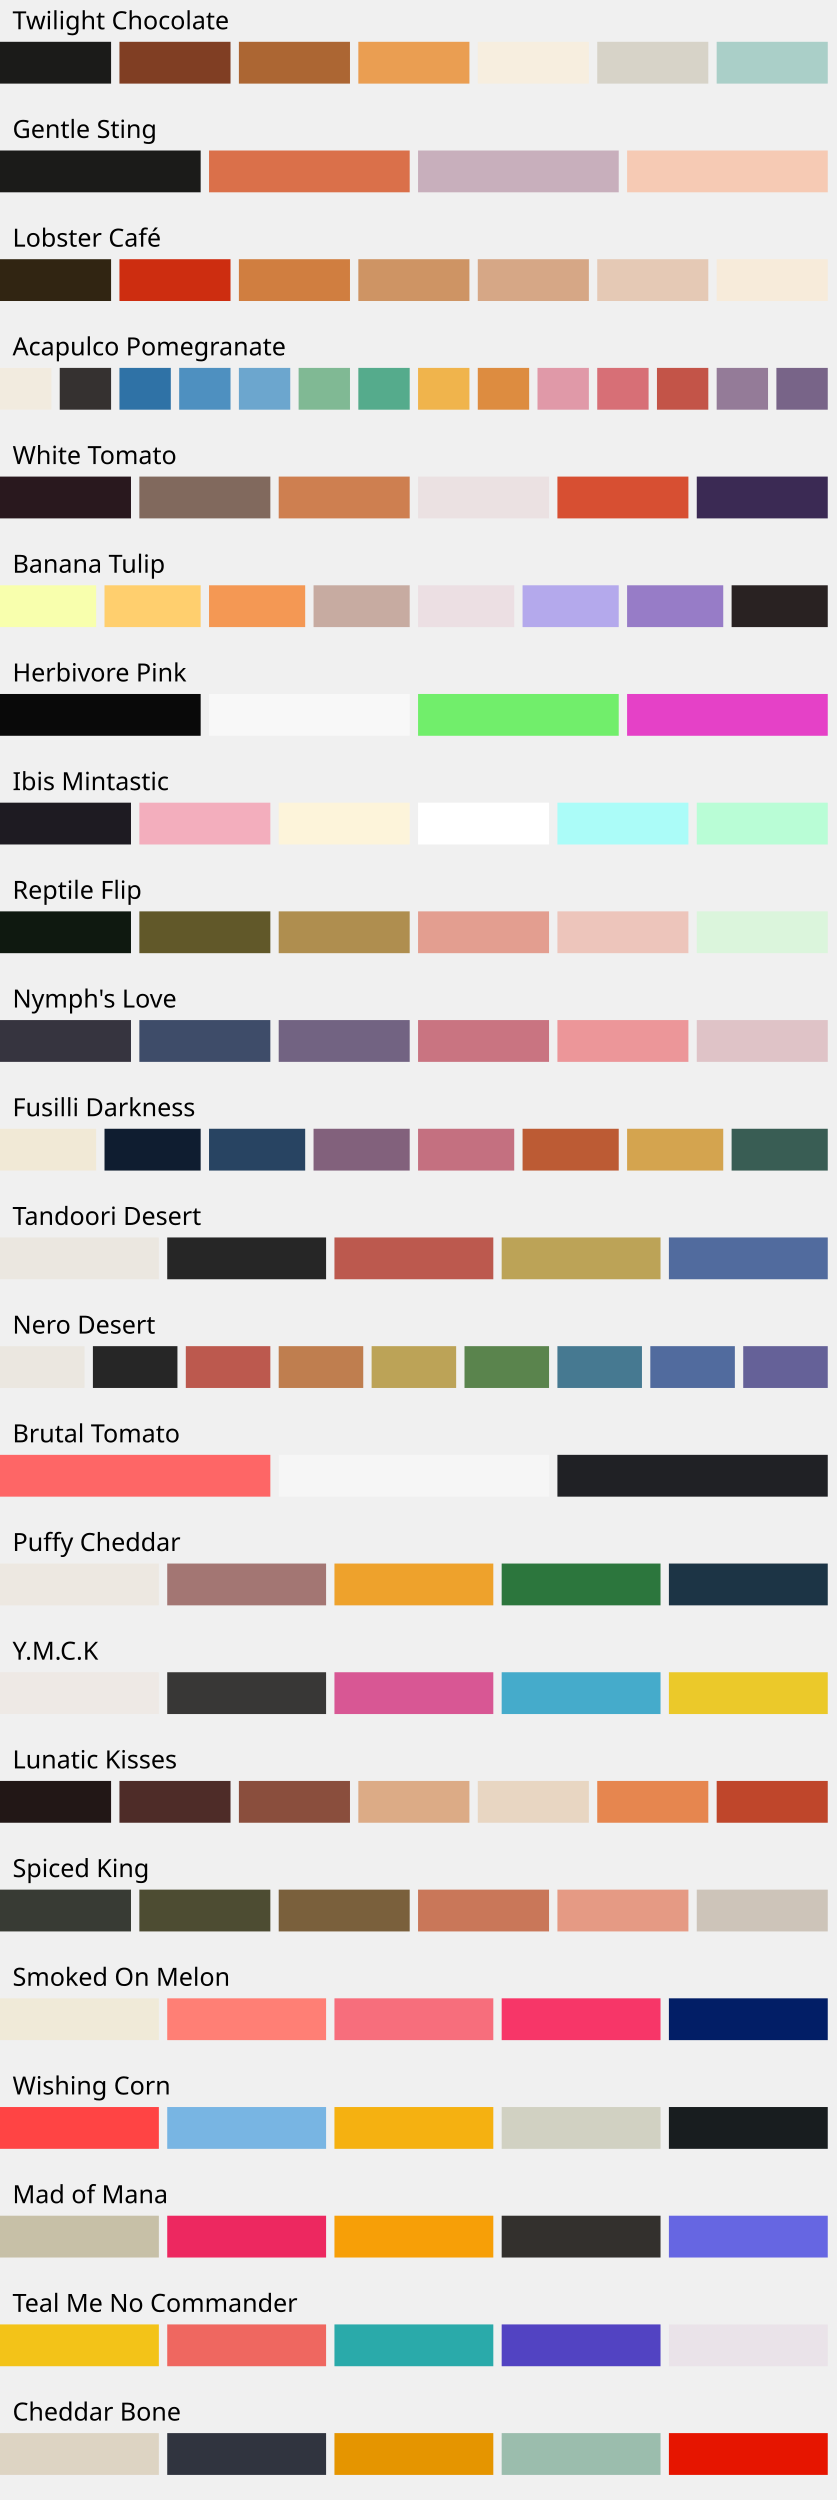
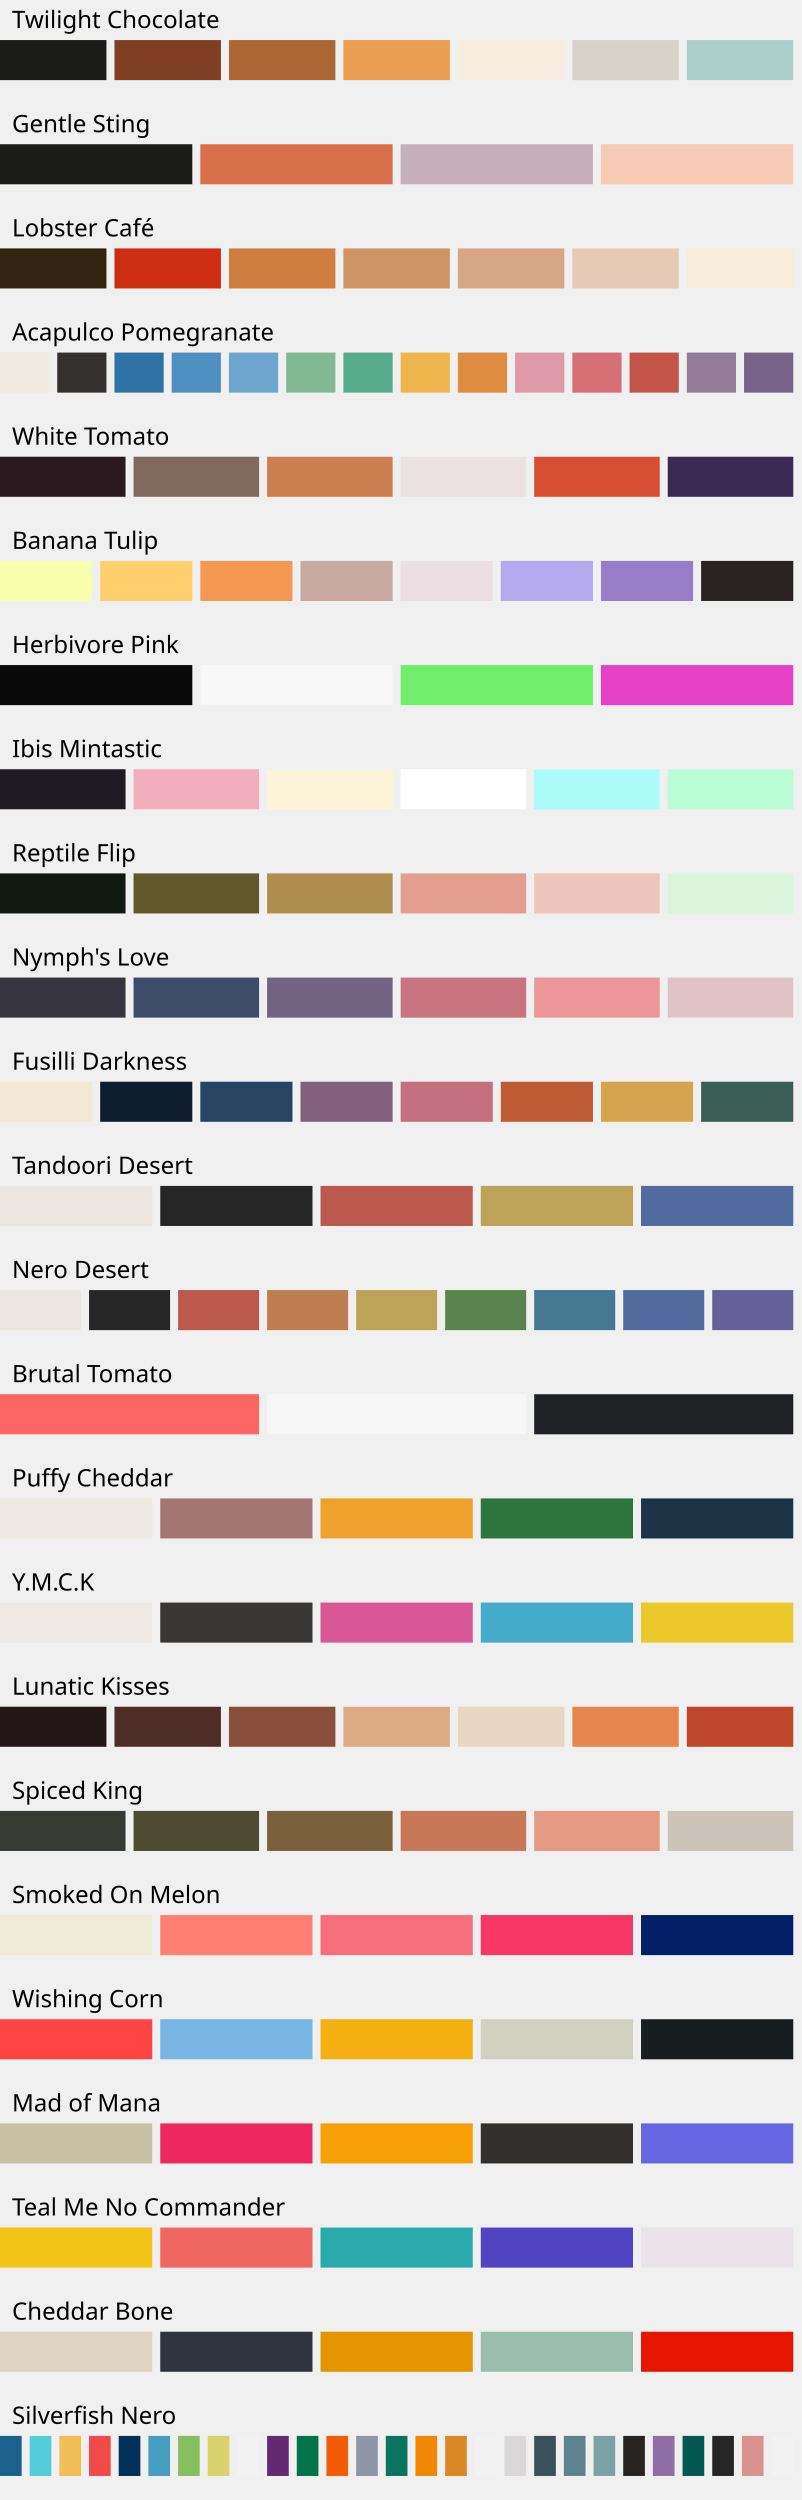
- <svg xmlns="http://www.w3.org/2000/svg" viewBox="0 0 200 598">
+ <svg xmlns="http://www.w3.org/2000/svg" viewBox="0 0 200 624">
  <style>
        text {
  font-family: sans-serif;
  font-weight: 400;
  font-style: normal;
}
        text {
          font-size: 6px;
        }
      </style>
  <text y="7" x="3">Twilight Chocolate</text>
  <rect width="26.571" height="10" y="10" x="0" fill="#1b1b19" />
  <rect width="26.571" height="10" y="10" x="28.571" fill="#803e23" />
  <rect width="26.571" height="10" y="10" x="57.143" fill="#ac6633" />
  <rect width="26.571" height="10" y="10" x="85.714" fill="#ea9e52" />
  <rect width="26.571" height="10" y="10" x="114.286" fill="#f7eedf" />
  <rect width="26.571" height="10" y="10" x="142.857" fill="#d7d3c8" />
  <rect width="26.571" height="10" y="10" x="171.429" fill="#aacfc8" />
  <text y="33" x="3">Gentle Sting</text>
  <rect width="48" height="10" y="36" x="0" fill="#1b1b19" />
  <rect width="48" height="10" y="36" x="50" fill="#da704a" />
  <rect width="48" height="10" y="36" x="100" fill="#c8afbc" />
  <rect width="48" height="10" y="36" x="150" fill="#f6cab4" />
  <text y="59" x="3">Lobster Café</text>
  <rect width="26.571" height="10" y="62" x="0" fill="#312512" />
  <rect width="26.571" height="10" y="62" x="28.571" fill="#cd2d10" />
  <rect width="26.571" height="10" y="62" x="57.143" fill="#d07e40" />
  <rect width="26.571" height="10" y="62" x="85.714" fill="#ce9464" />
  <rect width="26.571" height="10" y="62" x="114.286" fill="#d6a786" />
  <rect width="26.571" height="10" y="62" x="142.857" fill="#e5c9b5" />
  <rect width="26.571" height="10" y="62" x="171.429" fill="#f7ebda" />
  <text y="85" x="3">Acapulco Pomegranate</text>
  <rect width="12.286" height="10" y="88" x="0" fill="#f2ebdf" />
  <rect width="12.286" height="10" y="88" x="14.286" fill="#353130" />
  <rect width="12.286" height="10" y="88" x="28.571" fill="#2f72a6" />
  <rect width="12.286" height="10" y="88" x="42.857" fill="#4e90c0" />
  <rect width="12.286" height="10" y="88" x="57.143" fill="#6ca6ce" />
  <rect width="12.286" height="10" y="88" x="71.429" fill="#80b994" />
  <rect width="12.286" height="10" y="88" x="85.714" fill="#55ab8c" />
  <rect width="12.286" height="10" y="88" x="100" fill="#f0b44c" />
  <rect width="12.286" height="10" y="88" x="114.286" fill="#dd8c40" />
  <rect width="12.286" height="10" y="88" x="128.571" fill="#e099a8" />
  <rect width="12.286" height="10" y="88" x="142.857" fill="#d76f76" />
  <rect width="12.286" height="10" y="88" x="157.143" fill="#c35448" />
  <rect width="12.286" height="10" y="88" x="171.429" fill="#947b98" />
  <rect width="12.286" height="10" y="88" x="185.714" fill="#786488" />
  <text y="111" x="3">White Tomato</text>
  <rect width="31.333" height="10" y="114" x="0" fill="#29181e" />
  <rect width="31.333" height="10" y="114" x="33.333" fill="#81695d" />
  <rect width="31.333" height="10" y="114" x="66.667" fill="#ce7f50" />
  <rect width="31.333" height="10" y="114" x="100" fill="#ebe1e2" />
  <rect width="31.333" height="10" y="114" x="133.333" fill="#d74f32" />
  <rect width="31.333" height="10" y="114" x="166.667" fill="#3b2a54" />
  <text y="137" x="3">Banana Tulip</text>
  <rect width="23" height="10" y="140" x="0" fill="#f8ffad" />
  <rect width="23" height="10" y="140" x="25" fill="#ffcf6e" />
  <rect width="23" height="10" y="140" x="50" fill="#f49854" />
  <rect width="23" height="10" y="140" x="75" fill="#c7aba1" />
  <rect width="23" height="10" y="140" x="100" fill="#ecdfe3" />
  <rect width="23" height="10" y="140" x="125" fill="#b4a9ec" />
  <rect width="23" height="10" y="140" x="150" fill="#977cc7" />
  <rect width="23" height="10" y="140" x="175" fill="#292222" />
  <text y="163" x="3">Herbivore Pink</text>
  <rect width="48" height="10" y="166" x="0" fill="#090909" />
  <rect width="48" height="10" y="166" x="50" fill="#f8f8f8" />
  <rect width="48" height="10" y="166" x="100" fill="#71ee6b" />
  <rect width="48" height="10" y="166" x="150" fill="#e541c7" />
  <text y="189" x="3">Ibis Mintastic</text>
  <rect width="31.333" height="10" y="192" x="0" fill="#1e1b22" />
  <rect width="31.333" height="10" y="192" x="33.333" fill="#f3aebd" />
  <rect width="31.333" height="10" y="192" x="66.667" fill="#fdf4da" />
  <rect width="31.333" height="10" y="192" x="100" fill="#ffffff" />
  <rect width="31.333" height="10" y="192" x="133.333" fill="#abfcf8" />
  <rect width="31.333" height="10" y="192" x="166.667" fill="#b9fdd6" />
  <text y="215" x="3">Reptile Flip</text>
  <rect width="31.333" height="10" y="218" x="0" fill="#0f1910" />
  <rect width="31.333" height="10" y="218" x="33.333" fill="#615829" />
  <rect width="31.333" height="10" y="218" x="66.667" fill="#af8e4f" />
  <rect width="31.333" height="10" y="218" x="100" fill="#e39e90" />
  <rect width="31.333" height="10" y="218" x="133.333" fill="#edc5bb" />
  <rect width="31.333" height="10" y="218" x="166.667" fill="#dbf5dc" />
  <text y="241" x="3">Nymph's Love</text>
  <rect width="31.333" height="10" y="244" x="0" fill="#36343f" />
  <rect width="31.333" height="10" y="244" x="33.333" fill="#3e4c69" />
  <rect width="31.333" height="10" y="244" x="66.667" fill="#726382" />
  <rect width="31.333" height="10" y="244" x="100" fill="#c97481" />
  <rect width="31.333" height="10" y="244" x="133.333" fill="#ec9699" />
  <rect width="31.333" height="10" y="244" x="166.667" fill="#dfc3c7" />
  <text y="267" x="3">Fusilli Darkness</text>
  <rect width="23" height="10" y="270" x="0" fill="#f1e9d6" />
  <rect width="23" height="10" y="270" x="25" fill="#0f1d30" />
  <rect width="23" height="10" y="270" x="50" fill="#284462" />
  <rect width="23" height="10" y="270" x="75" fill="#82617c" />
  <rect width="23" height="10" y="270" x="100" fill="#c47080" />
  <rect width="23" height="10" y="270" x="125" fill="#bc5b34" />
  <rect width="23" height="10" y="270" x="150" fill="#d4a44f" />
  <rect width="23" height="10" y="270" x="175" fill="#395d54" />
  <text y="293" x="3">Tandoori Desert</text>
  <rect width="38" height="10" y="296" x="0" fill="#ebe7e0" />
  <rect width="38" height="10" y="296" x="40" fill="#262626" />
  <rect width="38" height="10" y="296" x="80" fill="#bc594e" />
  <rect width="38" height="10" y="296" x="120" fill="#bca357" />
  <rect width="38" height="10" y="296" x="160" fill="#516b9e" />
  <text y="319" x="3">Nero Desert</text>
  <rect width="20.222" height="10" y="322" x="0" fill="#ebe7e0" />
  <rect width="20.222" height="10" y="322" x="22.222" fill="#262626" />
  <rect width="20.222" height="10" y="322" x="44.444" fill="#bc594e" />
  <rect width="20.222" height="10" y="322" x="66.667" fill="#bf7e4f" />
  <rect width="20.222" height="10" y="322" x="88.889" fill="#bca357" />
  <rect width="20.222" height="10" y="322" x="111.111" fill="#5a844d" />
  <rect width="20.222" height="10" y="322" x="133.333" fill="#467991" />
  <rect width="20.222" height="10" y="322" x="155.556" fill="#516b9e" />
  <rect width="20.222" height="10" y="322" x="177.778" fill="#656198" />
  <text y="345" x="3">Brutal Tomato</text>
  <rect width="64.667" height="10" y="348" x="0" fill="#fe6666" />
  <rect width="64.667" height="10" y="348" x="66.667" fill="#f6f6f6" />
  <rect width="64.667" height="10" y="348" x="133.333" fill="#202125" />
  <text y="371" x="3">Puffy Cheddar</text>
  <rect width="38" height="10" y="374" x="0" fill="#ede8e1" />
  <rect width="38" height="10" y="374" x="40" fill="#a37673" />
  <rect width="38" height="10" y="374" x="80" fill="#eea22c" />
  <rect width="38" height="10" y="374" x="120" fill="#2c763d" />
  <rect width="38" height="10" y="374" x="160" fill="#1c3445" />
  <text y="397" x="3">Y.M.C.K</text>
  <rect width="38" height="10" y="400" x="0" fill="#eee9e5" />
  <rect width="38" height="10" y="400" x="40" fill="#383736" />
  <rect width="38" height="10" y="400" x="80" fill="#d85794" />
  <rect width="38" height="10" y="400" x="120" fill="#45abcb" />
  <rect width="38" height="10" y="400" x="160" fill="#ebc92a" />
  <text y="423" x="3">Lunatic Kisses</text>
  <rect width="26.571" height="10" y="426" x="0" fill="#221716" />
  <rect width="26.571" height="10" y="426" x="28.571" fill="#4e2c28" />
  <rect width="26.571" height="10" y="426" x="57.143" fill="#8a4e3d" />
  <rect width="26.571" height="10" y="426" x="85.714" fill="#dcab86" />
  <rect width="26.571" height="10" y="426" x="114.286" fill="#e8d6c2" />
  <rect width="26.571" height="10" y="426" x="142.857" fill="#e6864f" />
  <rect width="26.571" height="10" y="426" x="171.429" fill="#bf462b" />
  <text y="449" x="3">Spiced King</text>
  <rect width="31.333" height="10" y="452" x="0" fill="#383b34" />
  <rect width="31.333" height="10" y="452" x="33.333" fill="#4d4c32" />
  <rect width="31.333" height="10" y="452" x="66.667" fill="#7a603c" />
  <rect width="31.333" height="10" y="452" x="100" fill="#c97759" />
  <rect width="31.333" height="10" y="452" x="133.333" fill="#e59a84" />
  <rect width="31.333" height="10" y="452" x="166.667" fill="#cdc4b9" />
  <text y="475" x="3">Smoked On Melon</text>
  <rect width="38" height="10" y="478" x="0" fill="#f0ead8" />
  <rect width="38" height="10" y="478" x="40" fill="#ff7f75" />
  <rect width="38" height="10" y="478" x="80" fill="#f76e7c" />
  <rect width="38" height="10" y="478" x="120" fill="#f73668" />
  <rect width="38" height="10" y="478" x="160" fill="#021e66" />
  <text y="501" x="3">Wishing Corn</text>
  <rect width="38" height="10" y="504" x="0" fill="#ff4444" />
  <rect width="38" height="10" y="504" x="40" fill="#78b5e3" />
  <rect width="38" height="10" y="504" x="80" fill="#f5b111" />
  <rect width="38" height="10" y="504" x="120" fill="#d1d1c2" />
  <rect width="38" height="10" y="504" x="160" fill="#181d1f" />
  <text y="527" x="3">Mad of Mana</text>
  <rect width="38" height="10" y="530" x="0" fill="#c7c0a7" />
  <rect width="38" height="10" y="530" x="40" fill="#ed2860" />
  <rect width="38" height="10" y="530" x="80" fill="#f79f07" />
  <rect width="38" height="10" y="530" x="120" fill="#33302d" />
  <rect width="38" height="10" y="530" x="160" fill="#6666e2" />
  <text y="553" x="3">Teal Me No Commander</text>
  <rect width="38" height="10" y="556" x="0" fill="#f3c318" />
  <rect width="38" height="10" y="556" x="40" fill="#ef6760" />
  <rect width="38" height="10" y="556" x="80" fill="#2aaaaa" />
  <rect width="38" height="10" y="556" x="120" fill="#5243c2" />
  <rect width="38" height="10" y="556" x="160" fill="#eae3e9" />
  <text y="579" x="3">Cheddar Bone</text>
  <rect width="38" height="10" y="582" x="0" fill="#ddd4c3" />
  <rect width="38" height="10" y="582" x="40" fill="#30343f" />
  <rect width="38" height="10" y="582" x="80" fill="#e59500" />
  <rect width="38" height="10" y="582" x="120" fill="#9bbdad" />
  <rect width="38" height="10" y="582" x="160" fill="#e61500" />
+   <text y="605" x="3">Silverfish Nero</text>
+   <rect width="5.407" height="10" y="608" x="0" fill="#1b618c" />
+   <rect width="5.407" height="10" y="608" x="7.407" fill="#55ccd9" />
+   <rect width="5.407" height="10" y="608" x="14.815" fill="#f2bc57" />
+   <rect width="5.407" height="10" y="608" x="22.222" fill="#f24949" />
+   <rect width="5.407" height="10" y="608" x="29.63" fill="#023059" />
+   <rect width="5.407" height="10" y="608" x="37.037" fill="#459dbf" />
+   <rect width="5.407" height="10" y="608" x="44.444" fill="#87bf60" />
+   <rect width="5.407" height="10" y="608" x="51.852" fill="#d9d16a" />
+   <rect width="5.407" height="10" y="608" x="59.259" fill="#f2f2f2" />
+   <rect width="5.407" height="10" y="608" x="66.667" fill="#632973" />
+   <rect width="5.407" height="10" y="608" x="74.074" fill="#02734a" />
+   <rect width="5.407" height="10" y="608" x="81.481" fill="#f25c05" />
+   <rect width="5.407" height="10" y="608" x="88.889" fill="#8d95a6" />
+   <rect width="5.407" height="10" y="608" x="96.296" fill="#0a7360" />
+   <rect width="5.407" height="10" y="608" x="103.704" fill="#f28705" />
+   <rect width="5.407" height="10" y="608" x="111.111" fill="#d98825" />
+   <rect width="5.407" height="10" y="608" x="118.519" fill="#f2f2f2" />
+   <rect width="5.407" height="10" y="608" x="125.926" fill="#d9d7d8" />
+   <rect width="5.407" height="10" y="608" x="133.333" fill="#3b5159" />
+   <rect width="5.407" height="10" y="608" x="140.741" fill="#5d848c" />
+   <rect width="5.407" height="10" y="608" x="148.148" fill="#7ca2a6" />
+   <rect width="5.407" height="10" y="608" x="155.556" fill="#262321" />
+   <rect width="5.407" height="10" y="608" x="162.963" fill="#906fa6" />
+   <rect width="5.407" height="10" y="608" x="170.37" fill="#025951" />
+   <rect width="5.407" height="10" y="608" x="177.778" fill="#252625" />
+   <rect width="5.407" height="10" y="608" x="185.185" fill="#d99191" />
+   <rect width="5.407" height="10" y="608" x="192.593" fill="#f2f2f2" />
</svg>
